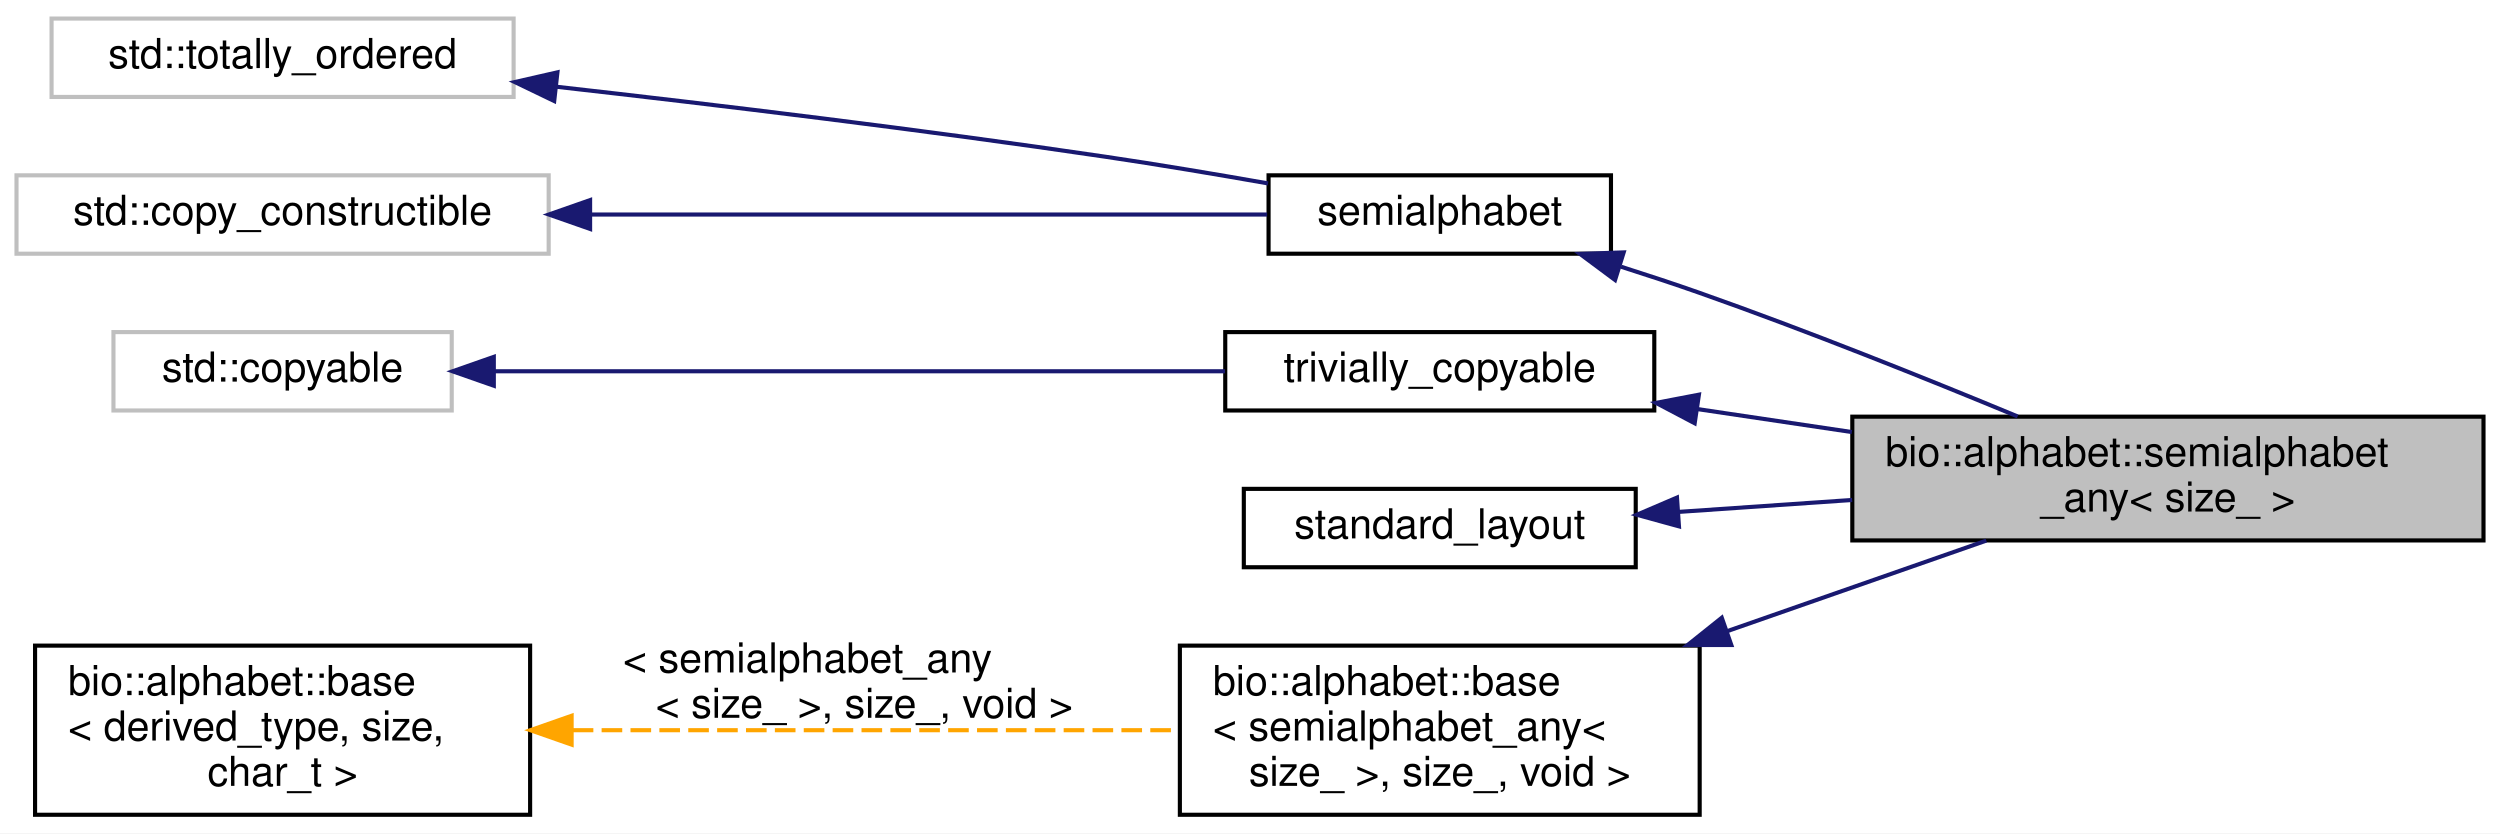
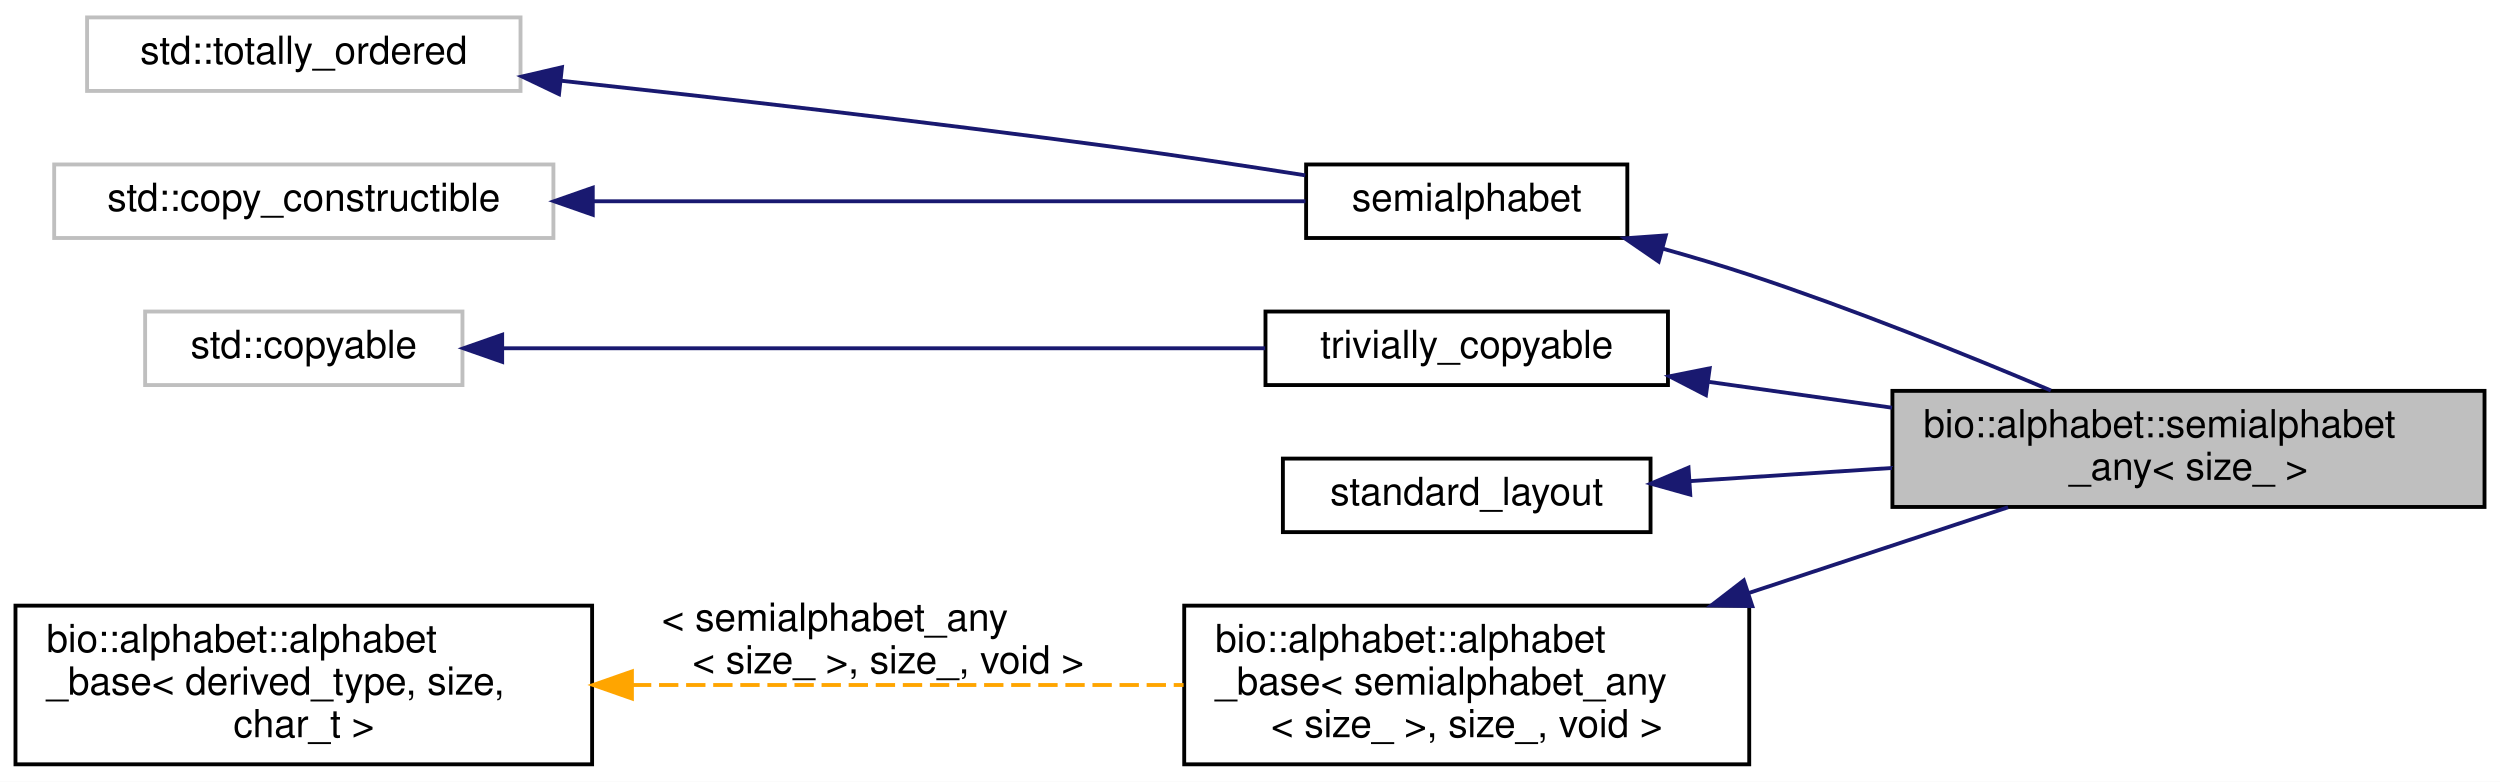
- <svg xmlns="http://www.w3.org/2000/svg" xmlns:xlink="http://www.w3.org/1999/xlink" width="606pt" height="202pt" viewBox="0.00 0.00 606.00 202.00">
+ <svg xmlns="http://www.w3.org/2000/svg" xmlns:xlink="http://www.w3.org/1999/xlink" width="646pt" height="202pt" viewBox="0.00 0.00 646.00 202.00">
  <g id="graph0" class="graph" transform="scale(1 1) rotate(0) translate(4 198)">
-     <polygon fill="white" stroke="transparent" points="-4,4 -4,-198 602,-198 602,4 -4,4" />
+     <polygon fill="white" stroke="transparent" points="-4,4 -4,-198 642,-198 642,4 -4,4" />
    <g id="node1" class="node">
      <g id="a_node1">
        <a xlink:title="A semi-alphabet that type erases all other semi-alphabets of the same size.">
-           <polygon fill="#bfbfbf" stroke="black" points="445,-67 445,-97 598,-97 598,-67 445,-67" />
-           <text text-anchor="start" x="453" y="-85" font-family="Helvetica,sans-Serif" font-size="10.00">bio::alphabet::semialphabet</text>
-           <text text-anchor="middle" x="521.5" y="-74" font-family="Helvetica,sans-Serif" font-size="10.00">_any&lt; size_ &gt;</text>
+           <polygon fill="#bfbfbf" stroke="black" points="485,-67 485,-97 638,-97 638,-67 485,-67" />
+           <text text-anchor="start" x="493" y="-85" font-family="Helvetica,sans-Serif" font-size="10.00">bio::alphabet::semialphabet</text>
+           <text text-anchor="middle" x="561.5" y="-74" font-family="Helvetica,sans-Serif" font-size="10.00">_any&lt; size_ &gt;</text>
        </a>
      </g>
    </g>
    <g id="node2" class="node">
      <g id="a_node2">
        <a xlink:href="interfacebio_1_1alphabet_1_1semialphabet.html" target="_top" xlink:title="The basis for bio::alphabet::alphabet, but requires only rank interface (not char).">
-           <polygon fill="white" stroke="black" points="303.5,-136.5 303.5,-155.5 386.5,-155.5 386.5,-136.5 303.5,-136.5" />
-           <text text-anchor="middle" x="345" y="-143.5" font-family="Helvetica,sans-Serif" font-size="10.00">semialphabet</text>
+           <polygon fill="white" stroke="black" points="333.5,-136.5 333.5,-155.5 416.5,-155.5 416.5,-136.5 333.5,-136.5" />
+           <text text-anchor="middle" x="375" y="-143.5" font-family="Helvetica,sans-Serif" font-size="10.00">semialphabet</text>
        </a>
      </g>
    </g>
    <g id="edge1" class="edge">
-       <path fill="none" stroke="midnightblue" d="M388.93,-133.35C395.35,-131.31 401.87,-129.16 408,-127 434.09,-117.8 463.06,-106.18 485.07,-97.05" />
-       <polygon fill="midnightblue" stroke="midnightblue" points="387.49,-130.13 378.99,-136.45 389.58,-136.82 387.49,-130.13" />
+       <path fill="none" stroke="midnightblue" d="M425.65,-133.75C433.19,-131.65 440.83,-129.37 448,-127 474.56,-118.22 503.89,-106.42 525.94,-97.1" />
+       <polygon fill="midnightblue" stroke="midnightblue" points="424.6,-130.41 415.87,-136.41 426.44,-137.17 424.6,-130.41" />
    </g>
    <g id="node3" class="node">
      <g id="a_node3">
        <a xlink:title=" ">
-           <polygon fill="white" stroke="#bfbfbf" points="8.5,-174.5 8.5,-193.5 120.5,-193.5 120.5,-174.5 8.5,-174.5" />
-           <text text-anchor="middle" x="64.5" y="-181.5" font-family="Helvetica,sans-Serif" font-size="10.00">std::totally_ordered</text>
+           <polygon fill="white" stroke="#bfbfbf" points="18.5,-174.5 18.5,-193.5 130.5,-193.5 130.5,-174.5 18.5,-174.5" />
+           <text text-anchor="middle" x="74.5" y="-181.5" font-family="Helvetica,sans-Serif" font-size="10.00">std::totally_ordered</text>
        </a>
      </g>
    </g>
    <g id="edge2" class="edge">
-       <path fill="none" stroke="midnightblue" d="M130.9,-176.97C169.66,-172.59 219.71,-166.55 264,-160 276.83,-158.1 290.77,-155.76 303.37,-153.54" />
-       <polygon fill="midnightblue" stroke="midnightblue" points="130.34,-173.51 120.79,-178.11 131.12,-180.47 130.34,-173.51" />
+       <path fill="none" stroke="midnightblue" d="M141.05,-177.13C182.16,-172.65 236.23,-166.46 284,-160 300.14,-157.82 317.86,-155.12 333.28,-152.69" />
+       <polygon fill="midnightblue" stroke="midnightblue" points="140.45,-173.67 130.89,-178.23 141.21,-180.63 140.45,-173.67" />
    </g>
    <g id="node4" class="node">
      <g id="a_node4">
        <a xlink:title=" ">
-           <polygon fill="white" stroke="#bfbfbf" points="0,-136.5 0,-155.5 129,-155.5 129,-136.5 0,-136.5" />
-           <text text-anchor="middle" x="64.5" y="-143.5" font-family="Helvetica,sans-Serif" font-size="10.00">std::copy_constructible</text>
+           <polygon fill="white" stroke="#bfbfbf" points="10,-136.5 10,-155.5 139,-155.5 139,-136.5 10,-136.5" />
+           <text text-anchor="middle" x="74.5" y="-143.5" font-family="Helvetica,sans-Serif" font-size="10.00">std::copy_constructible</text>
        </a>
      </g>
    </g>
    <g id="edge3" class="edge">
-       <path fill="none" stroke="midnightblue" d="M139.31,-146C191.75,-146 260.22,-146 303.15,-146" />
-       <polygon fill="midnightblue" stroke="midnightblue" points="139.04,-142.5 129.04,-146 139.04,-149.5 139.04,-142.5" />
+       <path fill="none" stroke="midnightblue" d="M149.39,-146C207.46,-146 286.16,-146 333.33,-146" />
+       <polygon fill="midnightblue" stroke="midnightblue" points="149.17,-142.5 139.17,-146 149.17,-149.5 149.17,-142.5" />
    </g>
    <g id="node5" class="node">
      <g id="a_node5">
        <a xlink:href="interfacebio_1_1meta_1_1trivially__copyable.html" target="_top" xlink:title="A type that satisfies std::is_trivially_copyable_v&lt;t&gt;.">
-           <polygon fill="white" stroke="black" points="293,-98.5 293,-117.5 397,-117.5 397,-98.5 293,-98.5" />
-           <text text-anchor="middle" x="345" y="-105.5" font-family="Helvetica,sans-Serif" font-size="10.00">trivially_copyable</text>
+           <polygon fill="white" stroke="black" points="323,-98.5 323,-117.5 427,-117.5 427,-98.5 323,-98.5" />
+           <text text-anchor="middle" x="375" y="-105.5" font-family="Helvetica,sans-Serif" font-size="10.00">trivially_copyable</text>
        </a>
      </g>
    </g>
    <g id="edge4" class="edge">
-       <path fill="none" stroke="midnightblue" d="M407.39,-98.85C419.51,-97.05 432.36,-95.13 444.88,-93.27" />
-       <polygon fill="midnightblue" stroke="midnightblue" points="406.79,-95.4 397.41,-100.34 407.82,-102.33 406.79,-95.4" />
+       <path fill="none" stroke="midnightblue" d="M437.65,-99.31C452.8,-97.18 469.18,-94.87 484.89,-92.65" />
+       <polygon fill="midnightblue" stroke="midnightblue" points="436.81,-95.9 427.39,-100.76 437.78,-102.83 436.81,-95.9" />
    </g>
    <g id="node6" class="node">
      <g id="a_node6">
        <a xlink:title=" ">
-           <polygon fill="white" stroke="#bfbfbf" points="23.5,-98.5 23.5,-117.5 105.5,-117.5 105.5,-98.5 23.5,-98.5" />
-           <text text-anchor="middle" x="64.5" y="-105.5" font-family="Helvetica,sans-Serif" font-size="10.00">std::copyable</text>
+           <polygon fill="white" stroke="#bfbfbf" points="33.5,-98.5 33.5,-117.5 115.5,-117.5 115.5,-98.5 33.5,-98.5" />
+           <text text-anchor="middle" x="74.5" y="-105.5" font-family="Helvetica,sans-Serif" font-size="10.00">std::copyable</text>
        </a>
      </g>
    </g>
    <g id="edge5" class="edge">
-       <path fill="none" stroke="midnightblue" d="M115.98,-108C166.12,-108 242.59,-108 292.93,-108" />
-       <polygon fill="midnightblue" stroke="midnightblue" points="115.7,-104.5 105.7,-108 115.7,-111.5 115.7,-104.5" />
+       <path fill="none" stroke="midnightblue" d="M125.94,-108C180.75,-108 267.85,-108 322.91,-108" />
+       <polygon fill="midnightblue" stroke="midnightblue" points="125.76,-104.5 115.76,-108 125.76,-111.5 125.76,-104.5" />
    </g>
    <g id="node7" class="node">
      <g id="a_node7">
        <a xlink:href="interfacebio_1_1meta_1_1standard__layout.html" target="_top" xlink:title="Resolves to std::is_standard_layout_v&lt;t&gt;.">
-           <polygon fill="white" stroke="black" points="297.5,-60.5 297.5,-79.5 392.5,-79.5 392.5,-60.5 297.5,-60.5" />
-           <text text-anchor="middle" x="345" y="-67.5" font-family="Helvetica,sans-Serif" font-size="10.00">standard_layout</text>
+           <polygon fill="white" stroke="black" points="327.5,-60.5 327.5,-79.5 422.5,-79.5 422.5,-60.5 327.5,-60.5" />
+           <text text-anchor="middle" x="375" y="-67.5" font-family="Helvetica,sans-Serif" font-size="10.00">standard_layout</text>
        </a>
      </g>
    </g>
    <g id="edge6" class="edge">
-       <path fill="none" stroke="midnightblue" d="M402.81,-73.91C416.26,-74.83 430.82,-75.83 444.96,-76.81" />
-       <polygon fill="midnightblue" stroke="midnightblue" points="402.98,-70.41 392.76,-73.22 402.5,-77.39 402.98,-70.41" />
+       <path fill="none" stroke="midnightblue" d="M432.58,-73.68C449.09,-74.75 467.4,-75.94 484.88,-77.08" />
+       <polygon fill="midnightblue" stroke="midnightblue" points="432.76,-70.18 422.56,-73.03 432.31,-77.17 432.76,-70.18" />
    </g>
    <g id="node8" class="node">
      <g id="a_node8">
-         <a xlink:href="classbio_1_1alphabet_1_1base.html" target="_top" xlink:title=" ">
-           <polygon fill="white" stroke="black" points="282,-0.5 282,-41.5 408,-41.5 408,-0.5 282,-0.5" />
-           <text text-anchor="start" x="290" y="-29.5" font-family="Helvetica,sans-Serif" font-size="10.00">bio::alphabet::base</text>
-           <text text-anchor="start" x="290" y="-18.5" font-family="Helvetica,sans-Serif" font-size="10.00">&lt; semialphabet_any&lt;</text>
-           <text text-anchor="middle" x="345" y="-7.5" font-family="Helvetica,sans-Serif" font-size="10.00"> size_ &gt;, size_, void &gt;</text>
+         <a xlink:href="classbio_1_1alphabet_1_1alphabet__base.html" target="_top" xlink:title=" ">
+           <polygon fill="white" stroke="black" points="302,-0.5 302,-41.5 448,-41.5 448,-0.5 302,-0.5" />
+           <text text-anchor="start" x="310" y="-29.5" font-family="Helvetica,sans-Serif" font-size="10.00">bio::alphabet::alphabet</text>
+           <text text-anchor="start" x="310" y="-18.5" font-family="Helvetica,sans-Serif" font-size="10.00">_base&lt; semialphabet_any</text>
+           <text text-anchor="middle" x="375" y="-7.5" font-family="Helvetica,sans-Serif" font-size="10.00">&lt; size_ &gt;, size_, void &gt;</text>
        </a>
      </g>
    </g>
    <g id="edge7" class="edge">
-       <path fill="none" stroke="midnightblue" d="M414.68,-45.01C435.85,-52.41 458.55,-60.34 477.48,-66.96" />
-       <polygon fill="midnightblue" stroke="midnightblue" points="415.67,-41.65 405.08,-41.65 413.36,-48.26 415.67,-41.65" />
+       <path fill="none" stroke="midnightblue" d="M447.76,-44.73C470.34,-52.19 494.65,-60.23 514.89,-66.92" />
+       <polygon fill="midnightblue" stroke="midnightblue" points="448.8,-41.38 438.21,-41.57 446.6,-48.03 448.8,-41.38" />
    </g>
    <g id="node9" class="node">
      <g id="a_node9">
-         <a xlink:href="classbio_1_1alphabet_1_1base.html" target="_top" xlink:title="A CRTP-base that makes defining a custom alphabet easier.">
-           <polygon fill="white" stroke="black" points="4.5,-0.5 4.5,-41.5 124.5,-41.5 124.5,-0.5 4.5,-0.5" />
-           <text text-anchor="start" x="12.5" y="-29.5" font-family="Helvetica,sans-Serif" font-size="10.00">bio::alphabet::base</text>
-           <text text-anchor="start" x="12.5" y="-18.5" font-family="Helvetica,sans-Serif" font-size="10.00">&lt; derived_type, size,</text>
-           <text text-anchor="middle" x="64.5" y="-7.5" font-family="Helvetica,sans-Serif" font-size="10.00"> char_t &gt;</text>
+         <a xlink:href="classbio_1_1alphabet_1_1alphabet__base.html" target="_top" xlink:title="A CRTP-base that makes defining a custom alphabet easier.">
+           <polygon fill="white" stroke="black" points="0,-0.5 0,-41.5 149,-41.5 149,-0.5 0,-0.5" />
+           <text text-anchor="start" x="8" y="-29.5" font-family="Helvetica,sans-Serif" font-size="10.00">bio::alphabet::alphabet</text>
+           <text text-anchor="start" x="8" y="-18.5" font-family="Helvetica,sans-Serif" font-size="10.00">_base&lt; derived_type, size,</text>
+           <text text-anchor="middle" x="74.5" y="-7.5" font-family="Helvetica,sans-Serif" font-size="10.00"> char_t &gt;</text>
        </a>
      </g>
    </g>
    <g id="edge8" class="edge">
-       <path fill="none" stroke="orange" stroke-dasharray="5,2" d="M134.83,-21C179.86,-21 238.07,-21 281.64,-21" />
-       <polygon fill="orange" stroke="orange" points="134.56,-17.5 124.56,-21 134.56,-24.5 134.56,-17.5" />
-       <text text-anchor="start" x="147" y="-35" font-family="Helvetica,sans-Serif" font-size="10.00"> &lt; semialphabet_any</text>
-       <text text-anchor="middle" x="205.5" y="-24" font-family="Helvetica,sans-Serif" font-size="10.00">&lt; size_ &gt;, size_, void &gt;</text>
+       <path fill="none" stroke="orange" stroke-dasharray="5,2" d="M159.29,-21C204.16,-21 258.87,-21 301.84,-21" />
+       <polygon fill="orange" stroke="orange" points="159.29,-17.5 149.29,-21 159.29,-24.5 159.29,-17.5" />
+       <text text-anchor="start" x="167" y="-35" font-family="Helvetica,sans-Serif" font-size="10.00"> &lt; semialphabet_any</text>
+       <text text-anchor="middle" x="225.5" y="-24" font-family="Helvetica,sans-Serif" font-size="10.00">&lt; size_ &gt;, size_, void &gt;</text>
    </g>
  </g>
</svg>
